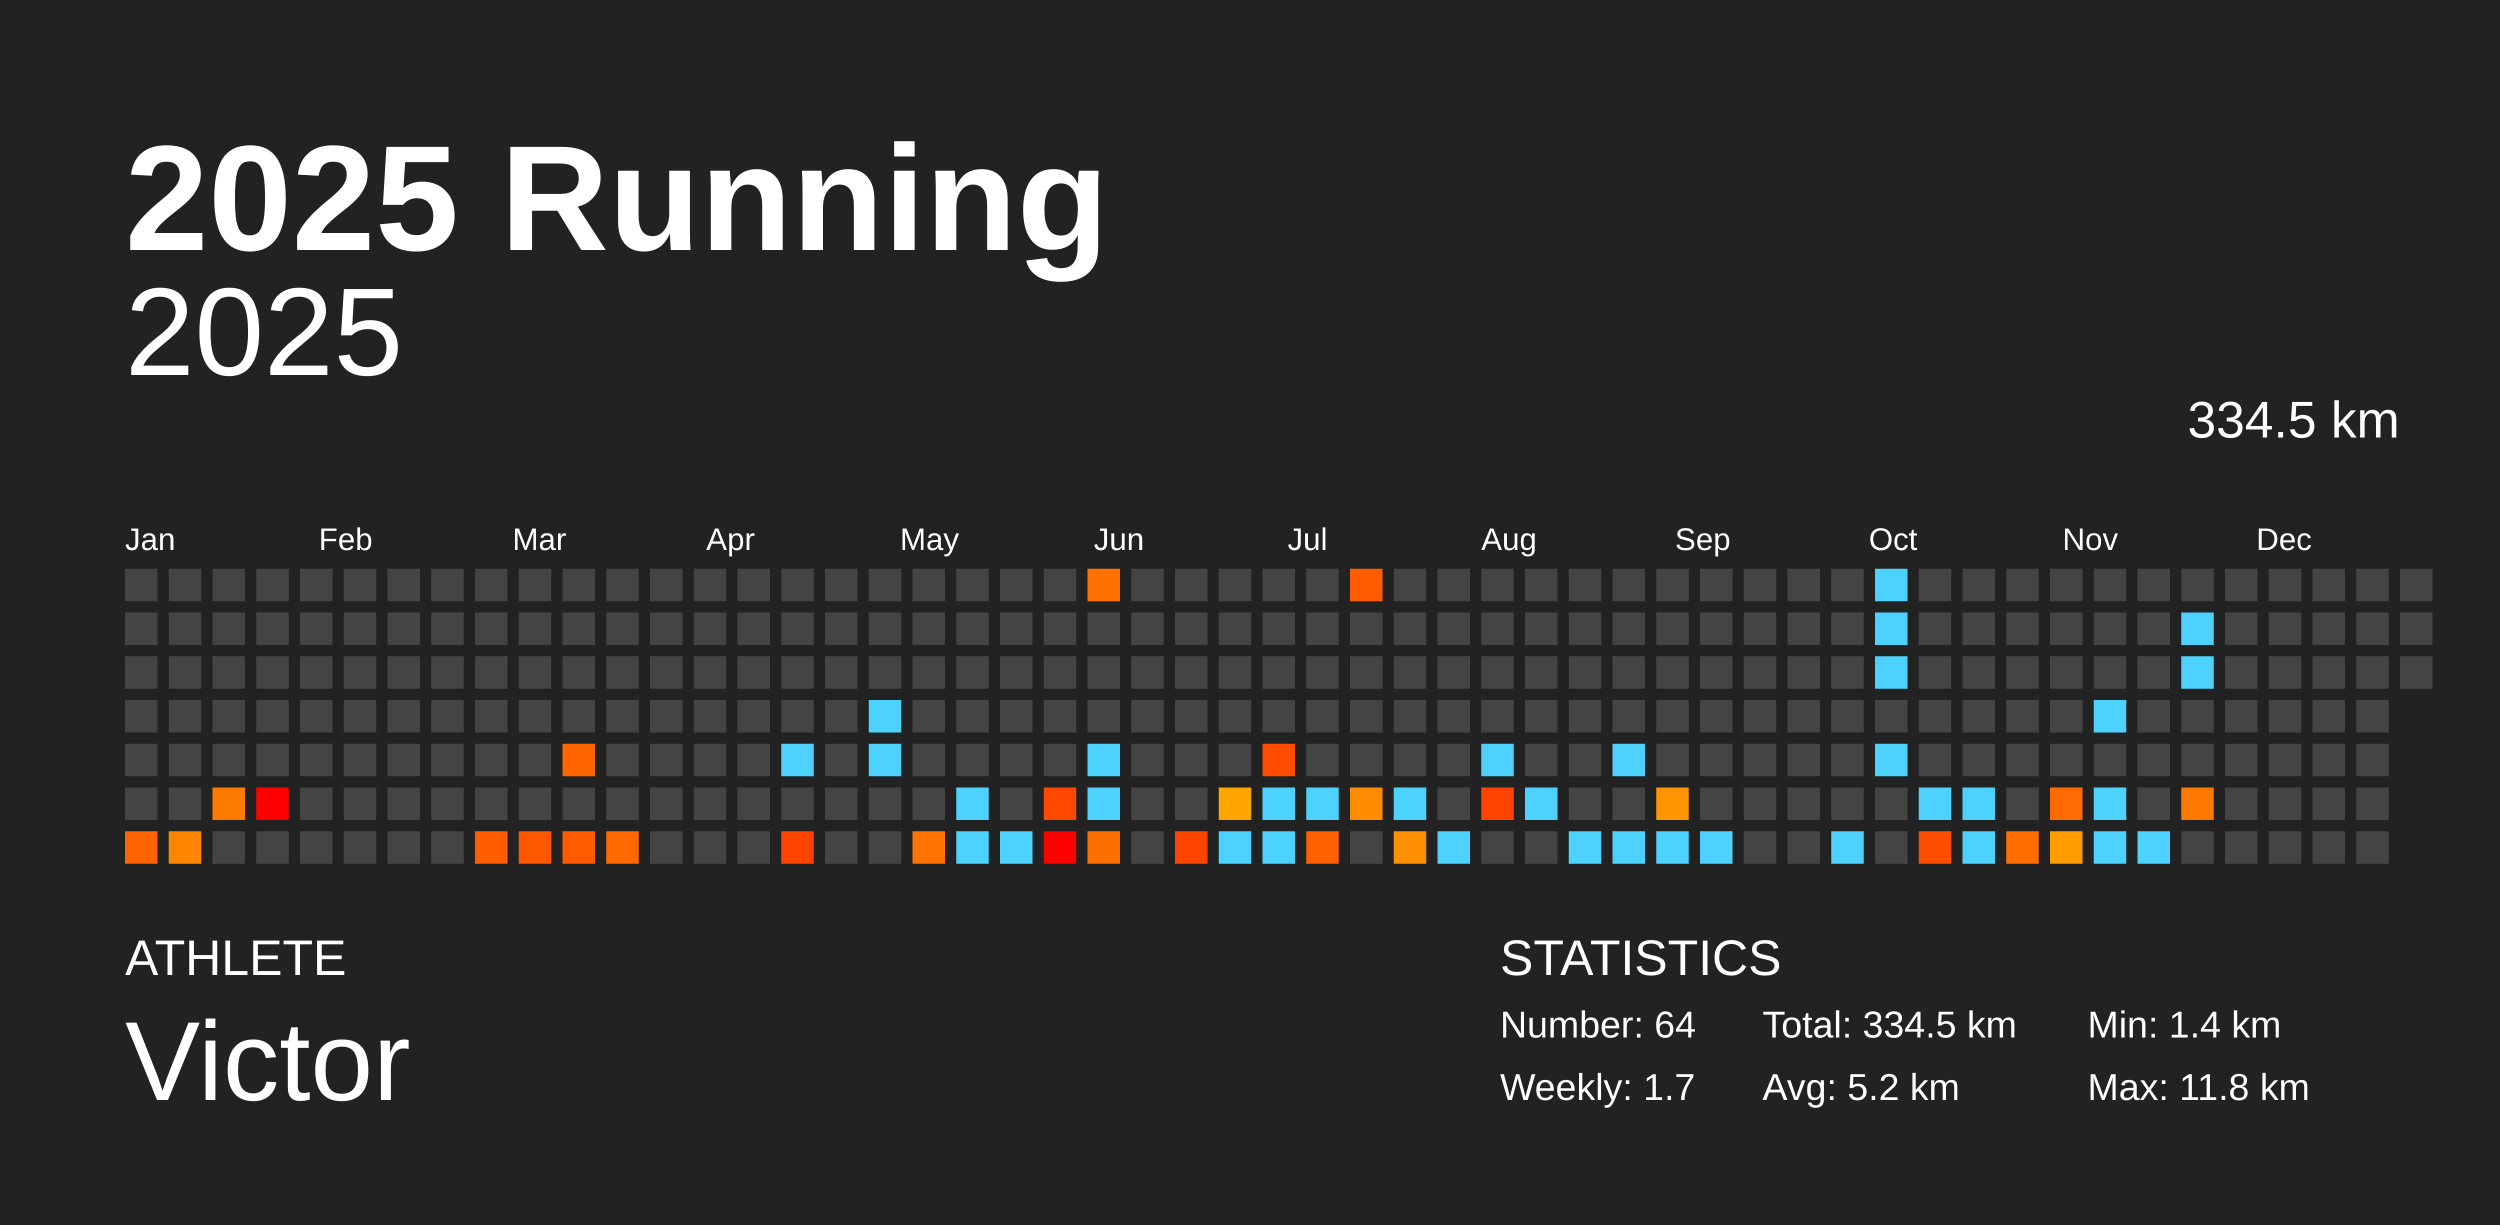
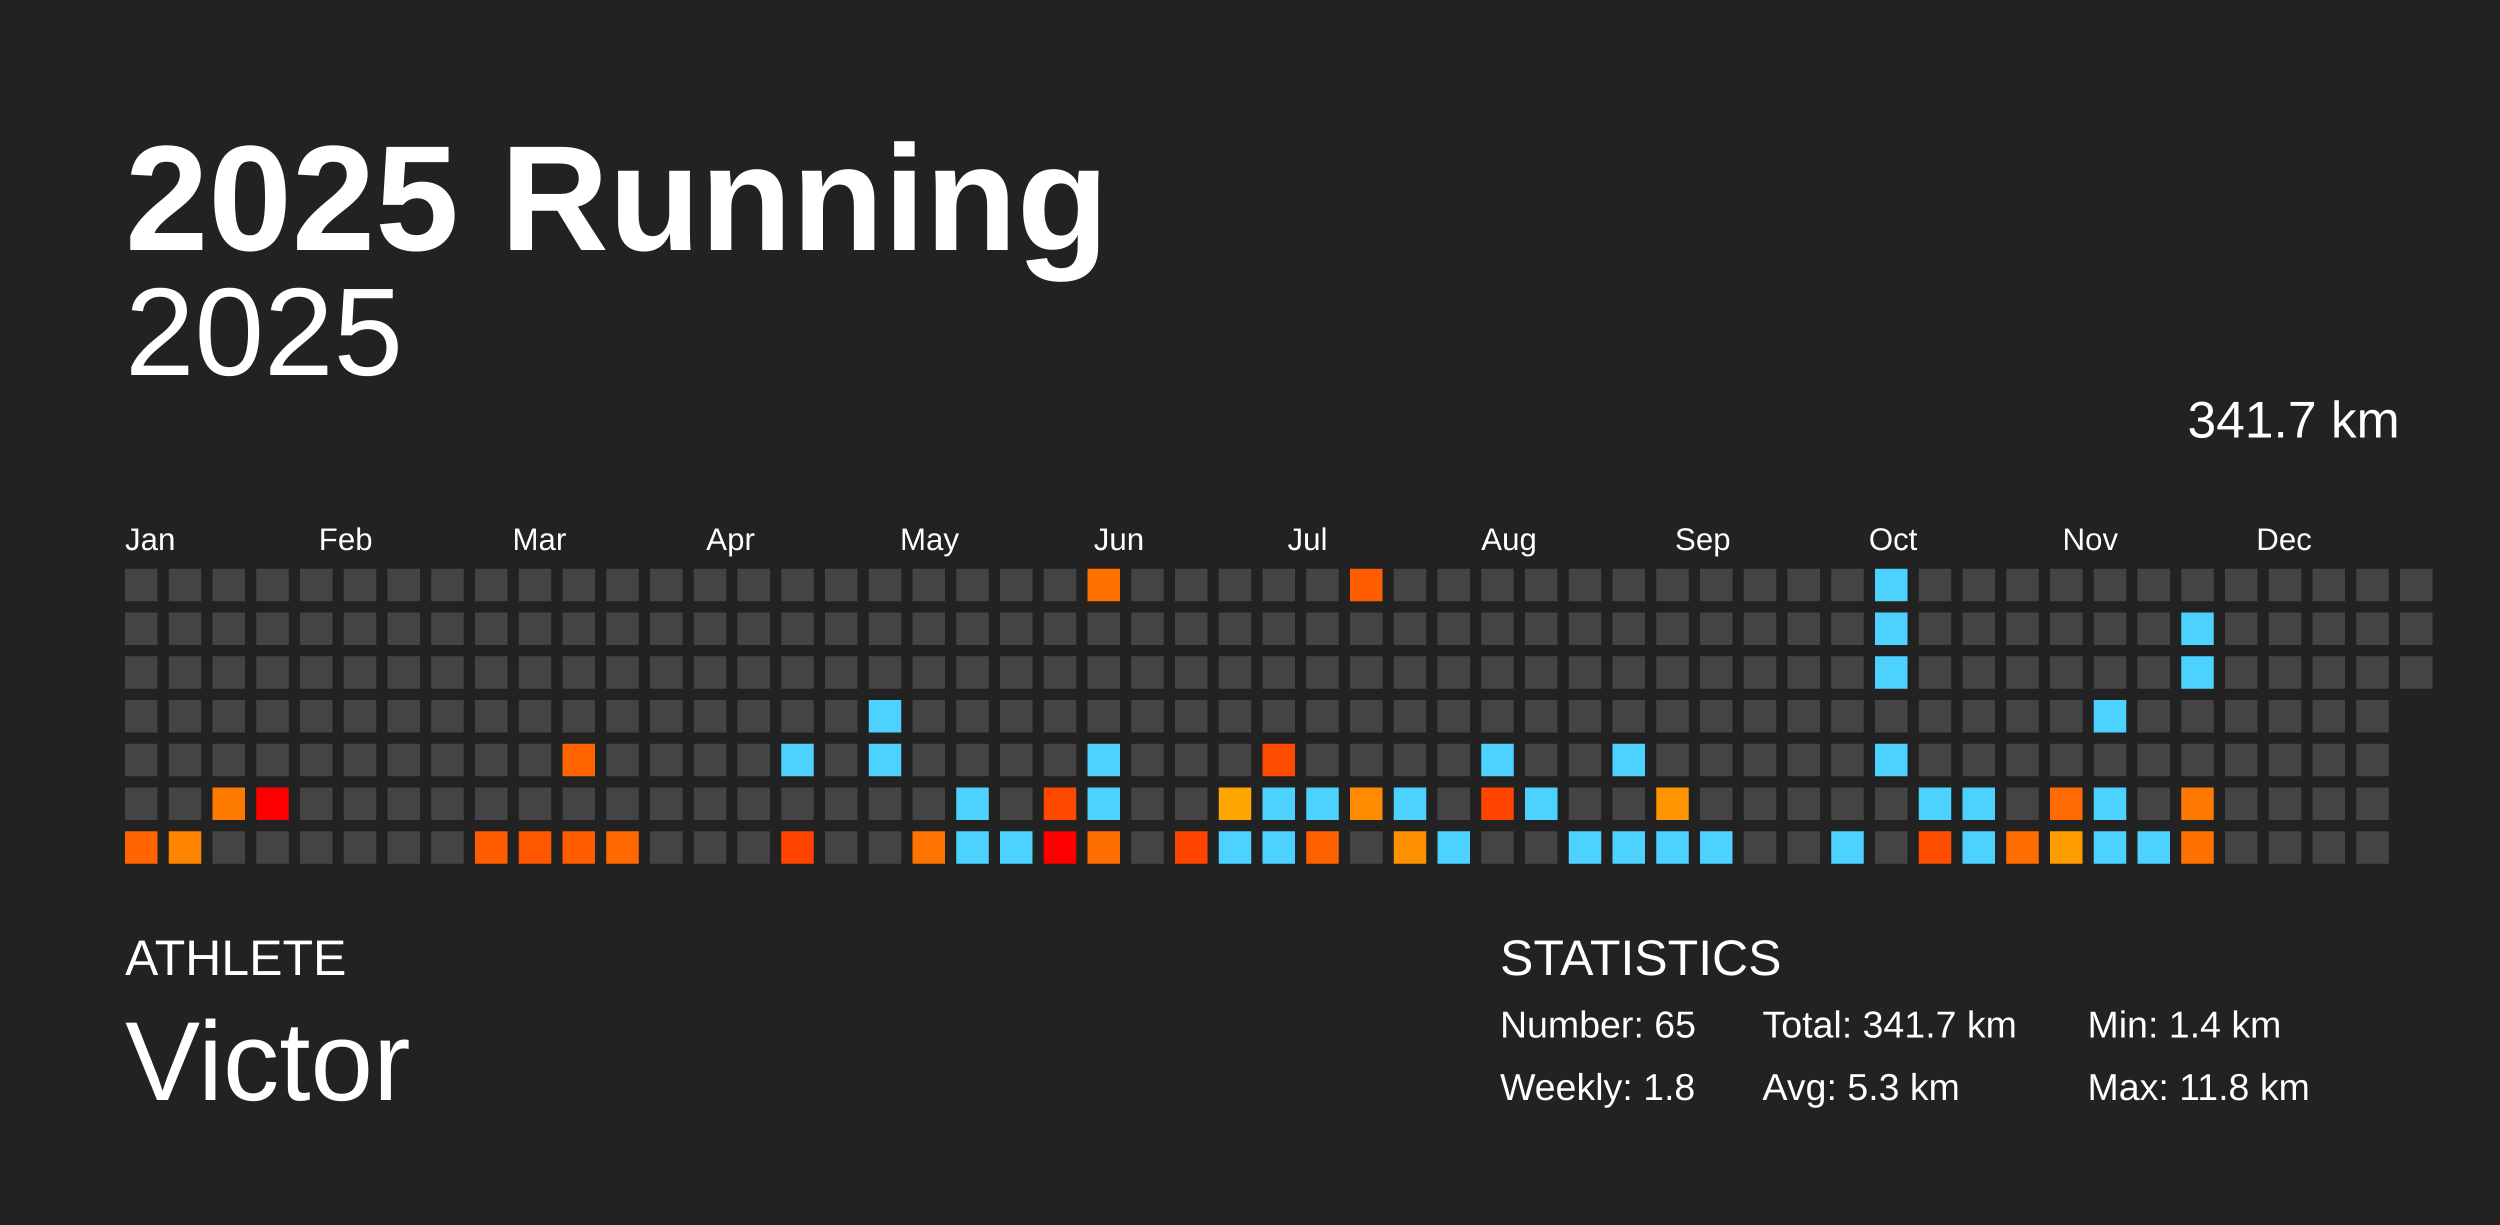
<svg xmlns="http://www.w3.org/2000/svg" baseProfile="full" height="98mm" version="1.1" viewBox="0,0,200,98" width="200mm">
  <defs />
  <rect fill="#222222" height="98" width="200" x="0" y="0" />
  <text fill="#FFFFFF" style="font-size:12px; font-family:Arial; font-weight:bold;" x="10" y="20">2025 Running</text>
  <text fill="#FFFFFF" style="font-size:4px; font-family:Arial" x="10" y="78">ATHLETE</text>
  <text fill="#FFFFFF" style="font-size:9px; font-family:Arial" x="10" y="88">Victor</text>
  <text fill="#FFFFFF" style="font-size:4px; font-family:Arial" x="120" y="78">STATISTICS</text>
-   <text fill="#FFFFFF" style="font-size:3px; font-family:Arial" x="120" y="83">Number: 64</text>
-   <text fill="#FFFFFF" style="font-size:3px; font-family:Arial" x="120" y="88">Weekly: 1.7</text>
-   <text fill="#FFFFFF" style="font-size:3px; font-family:Arial" x="141" y="83">Total: 334.5 km</text>
-   <text fill="#FFFFFF" style="font-size:3px; font-family:Arial" x="141" y="88">Avg: 5.2 km</text>
+   <text fill="#FFFFFF" style="font-size:3px; font-family:Arial" x="120" y="83">Number: 65</text>
+   <text fill="#FFFFFF" style="font-size:3px; font-family:Arial" x="120" y="88">Weekly: 1.8</text>
+   <text fill="#FFFFFF" style="font-size:3px; font-family:Arial" x="141" y="83">Total: 341.7 km</text>
+   <text fill="#FFFFFF" style="font-size:3px; font-family:Arial" x="141" y="88">Avg: 5.3 km</text>
  <text fill="#FFFFFF" style="font-size:3px; font-family:Arial" x="167" y="83">Min: 1.4 km</text>
  <text fill="#FFFFFF" style="font-size:3px; font-family:Arial" x="167" y="88">Max: 11.8 km</text>
  <text alignment-baseline="hanging" fill="#FFFFFF" style="font-size:10.0px; font-family:Arial;" x="10" y="30">2025</text>
-   <text alignment-baseline="hanging" fill="#FFFFFF" style="font-size:4.125px; font-family:Arial;" x="175" y="35">334.5 km</text>
+   <text alignment-baseline="hanging" fill="#FFFFFF" style="font-size:4.125px; font-family:Arial;" x="175" y="35">341.7 km</text>
  <text fill="#FFFFFF" style="font-size:2.5px; font-family:Arial" x="10.0" y="44">Jan</text>
  <text fill="#FFFFFF" style="font-size:2.5px; font-family:Arial" x="25.5" y="44">Feb</text>
  <text fill="#FFFFFF" style="font-size:2.5px; font-family:Arial" x="41.0" y="44">Mar</text>
  <text fill="#FFFFFF" style="font-size:2.5px; font-family:Arial" x="56.5" y="44">Apr</text>
  <text fill="#FFFFFF" style="font-size:2.5px; font-family:Arial" x="72.0" y="44">May</text>
  <text fill="#FFFFFF" style="font-size:2.5px; font-family:Arial" x="87.5" y="44">Jun</text>
  <text fill="#FFFFFF" style="font-size:2.5px; font-family:Arial" x="103.0" y="44">Jul</text>
  <text fill="#FFFFFF" style="font-size:2.5px; font-family:Arial" x="118.5" y="44">Aug</text>
  <text fill="#FFFFFF" style="font-size:2.5px; font-family:Arial" x="134.0" y="44">Sep</text>
  <text fill="#FFFFFF" style="font-size:2.5px; font-family:Arial" x="149.5" y="44">Oct</text>
  <text fill="#FFFFFF" style="font-size:2.5px; font-family:Arial" x="165.0" y="44">Nov</text>
  <text fill="#FFFFFF" style="font-size:2.5px; font-family:Arial" x="180.5" y="44">Dec</text>
  <rect fill="#444444" height="2.6" width="2.6" x="10.0" y="45.5" />
  <rect fill="#444444" height="2.6" width="2.6" x="10.0" y="49.0" />
  <rect fill="#444444" height="2.6" width="2.6" x="10.0" y="52.5" />
  <rect fill="#444444" height="2.6" width="2.6" x="10.0" y="56.0" />
  <rect fill="#444444" height="2.6" width="2.6" x="10.0" y="59.5" />
  <rect fill="#444444" height="2.6" width="2.6" x="10.0" y="63.0" />
  <rect fill="#ff6400" height="2.6" width="2.6" x="10.0" y="66.5" />
  <rect fill="#444444" height="2.6" width="2.6" x="13.5" y="45.5" />
  <rect fill="#444444" height="2.6" width="2.6" x="13.5" y="49.0" />
  <rect fill="#444444" height="2.6" width="2.6" x="13.5" y="52.5" />
  <rect fill="#444444" height="2.6" width="2.6" x="13.5" y="56.0" />
  <rect fill="#444444" height="2.6" width="2.6" x="13.5" y="59.5" />
  <rect fill="#444444" height="2.6" width="2.6" x="13.5" y="63.0" />
  <rect fill="#ff8400" height="2.6" width="2.6" x="13.5" y="66.5" />
  <rect fill="#444444" height="2.6" width="2.6" x="17.0" y="45.5" />
  <rect fill="#444444" height="2.6" width="2.6" x="17.0" y="49.0" />
  <rect fill="#444444" height="2.6" width="2.6" x="17.0" y="52.5" />
  <rect fill="#444444" height="2.6" width="2.6" x="17.0" y="56.0" />
  <rect fill="#444444" height="2.6" width="2.6" x="17.0" y="59.5" />
  <rect fill="#ff7b00" height="2.6" width="2.6" x="17.0" y="63.0" />
  <rect fill="#444444" height="2.6" width="2.6" x="17.0" y="66.5" />
  <rect fill="#444444" height="2.6" width="2.6" x="20.5" y="45.5" />
  <rect fill="#444444" height="2.6" width="2.6" x="20.5" y="49.0" />
  <rect fill="#444444" height="2.6" width="2.6" x="20.5" y="52.5" />
  <rect fill="#444444" height="2.6" width="2.6" x="20.5" y="56.0" />
  <rect fill="#444444" height="2.6" width="2.6" x="20.5" y="59.5" />
  <rect fill="red" height="2.6" width="2.6" x="20.5" y="63.0" />
  <rect fill="#444444" height="2.6" width="2.6" x="20.5" y="66.5" />
  <rect fill="#444444" height="2.6" width="2.6" x="24.0" y="45.5" />
  <rect fill="#444444" height="2.6" width="2.6" x="24.0" y="49.0" />
  <rect fill="#444444" height="2.6" width="2.6" x="24.0" y="52.5" />
  <rect fill="#444444" height="2.6" width="2.6" x="24.0" y="56.0" />
  <rect fill="#444444" height="2.6" width="2.6" x="24.0" y="59.5" />
  <rect fill="#444444" height="2.6" width="2.6" x="24.0" y="63.0" />
  <rect fill="#444444" height="2.6" width="2.6" x="24.0" y="66.5" />
  <rect fill="#444444" height="2.6" width="2.6" x="27.5" y="45.5" />
  <rect fill="#444444" height="2.6" width="2.6" x="27.5" y="49.0" />
  <rect fill="#444444" height="2.6" width="2.6" x="27.5" y="52.5" />
  <rect fill="#444444" height="2.6" width="2.6" x="27.5" y="56.0" />
  <rect fill="#444444" height="2.6" width="2.6" x="27.5" y="59.5" />
  <rect fill="#444444" height="2.6" width="2.6" x="27.5" y="63.0" />
  <rect fill="#444444" height="2.6" width="2.6" x="27.5" y="66.5" />
  <rect fill="#444444" height="2.6" width="2.6" x="31.0" y="45.5" />
  <rect fill="#444444" height="2.6" width="2.6" x="31.0" y="49.0" />
  <rect fill="#444444" height="2.6" width="2.6" x="31.0" y="52.5" />
  <rect fill="#444444" height="2.6" width="2.6" x="31.0" y="56.0" />
  <rect fill="#444444" height="2.6" width="2.6" x="31.0" y="59.5" />
  <rect fill="#444444" height="2.6" width="2.6" x="31.0" y="63.0" />
  <rect fill="#444444" height="2.6" width="2.6" x="31.0" y="66.5" />
  <rect fill="#444444" height="2.6" width="2.6" x="34.5" y="45.5" />
  <rect fill="#444444" height="2.6" width="2.6" x="34.5" y="49.0" />
  <rect fill="#444444" height="2.6" width="2.6" x="34.5" y="52.5" />
  <rect fill="#444444" height="2.6" width="2.6" x="34.5" y="56.0" />
  <rect fill="#444444" height="2.6" width="2.6" x="34.5" y="59.5" />
  <rect fill="#444444" height="2.6" width="2.6" x="34.5" y="63.0" />
  <rect fill="#444444" height="2.6" width="2.6" x="34.5" y="66.5" />
  <rect fill="#444444" height="2.6" width="2.6" x="38.0" y="45.5" />
  <rect fill="#444444" height="2.6" width="2.6" x="38.0" y="49.0" />
  <rect fill="#444444" height="2.6" width="2.6" x="38.0" y="52.5" />
  <rect fill="#444444" height="2.6" width="2.6" x="38.0" y="56.0" />
  <rect fill="#444444" height="2.6" width="2.6" x="38.0" y="59.5" />
  <rect fill="#444444" height="2.6" width="2.6" x="38.0" y="63.0" />
  <rect fill="#ff5d00" height="2.6" width="2.6" x="38.0" y="66.5" />
  <rect fill="#444444" height="2.6" width="2.6" x="41.5" y="45.5" />
  <rect fill="#444444" height="2.6" width="2.6" x="41.5" y="49.0" />
  <rect fill="#444444" height="2.6" width="2.6" x="41.5" y="52.5" />
  <rect fill="#444444" height="2.6" width="2.6" x="41.5" y="56.0" />
  <rect fill="#444444" height="2.6" width="2.6" x="41.5" y="59.5" />
  <rect fill="#444444" height="2.6" width="2.6" x="41.5" y="63.0" />
  <rect fill="#ff5700" height="2.6" width="2.6" x="41.5" y="66.5" />
  <rect fill="#444444" height="2.6" width="2.6" x="45.0" y="45.5" />
  <rect fill="#444444" height="2.6" width="2.6" x="45.0" y="49.0" />
  <rect fill="#444444" height="2.6" width="2.6" x="45.0" y="52.5" />
  <rect fill="#444444" height="2.6" width="2.6" x="45.0" y="56.0" />
  <rect fill="#ff6600" height="2.6" width="2.6" x="45.0" y="59.5" />
  <rect fill="#444444" height="2.6" width="2.6" x="45.0" y="63.0" />
  <rect fill="#ff5c00" height="2.6" width="2.6" x="45.0" y="66.5" />
  <rect fill="#444444" height="2.6" width="2.6" x="48.5" y="45.5" />
  <rect fill="#444444" height="2.6" width="2.6" x="48.5" y="49.0" />
  <rect fill="#444444" height="2.6" width="2.6" x="48.5" y="52.5" />
  <rect fill="#444444" height="2.6" width="2.6" x="48.5" y="56.0" />
  <rect fill="#444444" height="2.6" width="2.6" x="48.5" y="59.5" />
  <rect fill="#444444" height="2.6" width="2.6" x="48.5" y="63.0" />
  <rect fill="#ff6900" height="2.6" width="2.6" x="48.5" y="66.5" />
  <rect fill="#444444" height="2.6" width="2.6" x="52.0" y="45.5" />
  <rect fill="#444444" height="2.6" width="2.6" x="52.0" y="49.0" />
  <rect fill="#444444" height="2.6" width="2.6" x="52.0" y="52.5" />
  <rect fill="#444444" height="2.6" width="2.6" x="52.0" y="56.0" />
  <rect fill="#444444" height="2.6" width="2.6" x="52.0" y="59.5" />
  <rect fill="#444444" height="2.6" width="2.6" x="52.0" y="63.0" />
  <rect fill="#444444" height="2.6" width="2.6" x="52.0" y="66.5" />
  <rect fill="#444444" height="2.6" width="2.6" x="55.5" y="45.5" />
  <rect fill="#444444" height="2.6" width="2.6" x="55.5" y="49.0" />
  <rect fill="#444444" height="2.6" width="2.6" x="55.5" y="52.5" />
  <rect fill="#444444" height="2.6" width="2.6" x="55.5" y="56.0" />
  <rect fill="#444444" height="2.6" width="2.6" x="55.5" y="59.5" />
  <rect fill="#444444" height="2.6" width="2.6" x="55.5" y="63.0" />
  <rect fill="#444444" height="2.6" width="2.6" x="55.5" y="66.5" />
  <rect fill="#444444" height="2.6" width="2.6" x="59.0" y="45.5" />
  <rect fill="#444444" height="2.6" width="2.6" x="59.0" y="49.0" />
  <rect fill="#444444" height="2.6" width="2.6" x="59.0" y="52.5" />
  <rect fill="#444444" height="2.6" width="2.6" x="59.0" y="56.0" />
  <rect fill="#444444" height="2.6" width="2.6" x="59.0" y="59.5" />
  <rect fill="#444444" height="2.6" width="2.6" x="59.0" y="63.0" />
  <rect fill="#444444" height="2.6" width="2.6" x="59.0" y="66.5" />
  <rect fill="#444444" height="2.6" width="2.6" x="62.5" y="45.5" />
  <rect fill="#444444" height="2.6" width="2.6" x="62.5" y="49.0" />
  <rect fill="#444444" height="2.6" width="2.6" x="62.5" y="52.5" />
  <rect fill="#444444" height="2.6" width="2.6" x="62.5" y="56.0" />
  <rect fill="#4dd2ff" height="2.6" width="2.6" x="62.5" y="59.5" />
  <rect fill="#444444" height="2.6" width="2.6" x="62.5" y="63.0" />
  <rect fill="#ff4400" height="2.6" width="2.6" x="62.5" y="66.5" />
  <rect fill="#444444" height="2.6" width="2.6" x="66.0" y="45.5" />
  <rect fill="#444444" height="2.6" width="2.6" x="66.0" y="49.0" />
  <rect fill="#444444" height="2.6" width="2.6" x="66.0" y="52.5" />
  <rect fill="#444444" height="2.6" width="2.6" x="66.0" y="56.0" />
  <rect fill="#444444" height="2.6" width="2.6" x="66.0" y="59.5" />
  <rect fill="#444444" height="2.6" width="2.6" x="66.0" y="63.0" />
  <rect fill="#444444" height="2.6" width="2.6" x="66.0" y="66.5" />
  <rect fill="#444444" height="2.6" width="2.6" x="69.5" y="45.5" />
  <rect fill="#444444" height="2.6" width="2.6" x="69.5" y="49.0" />
  <rect fill="#444444" height="2.6" width="2.6" x="69.5" y="52.5" />
  <rect fill="#4dd2ff" height="2.6" width="2.6" x="69.5" y="56.0" />
  <rect fill="#4dd2ff" height="2.6" width="2.6" x="69.5" y="59.5" />
  <rect fill="#444444" height="2.6" width="2.6" x="69.5" y="63.0" />
  <rect fill="#444444" height="2.6" width="2.6" x="69.5" y="66.5" />
  <rect fill="#444444" height="2.6" width="2.6" x="73.0" y="45.5" />
  <rect fill="#444444" height="2.6" width="2.6" x="73.0" y="49.0" />
  <rect fill="#444444" height="2.6" width="2.6" x="73.0" y="52.5" />
  <rect fill="#444444" height="2.6" width="2.6" x="73.0" y="56.0" />
  <rect fill="#444444" height="2.6" width="2.6" x="73.0" y="59.5" />
  <rect fill="#444444" height="2.6" width="2.6" x="73.0" y="63.0" />
  <rect fill="#ff7400" height="2.6" width="2.6" x="73.0" y="66.5" />
  <rect fill="#444444" height="2.6" width="2.6" x="76.5" y="45.5" />
  <rect fill="#444444" height="2.6" width="2.6" x="76.5" y="49.0" />
  <rect fill="#444444" height="2.6" width="2.6" x="76.5" y="52.5" />
  <rect fill="#444444" height="2.6" width="2.6" x="76.5" y="56.0" />
  <rect fill="#444444" height="2.6" width="2.6" x="76.5" y="59.5" />
  <rect fill="#4dd2ff" height="2.6" width="2.6" x="76.5" y="63.0" />
  <rect fill="#4dd2ff" height="2.6" width="2.6" x="76.5" y="66.5" />
  <rect fill="#444444" height="2.6" width="2.6" x="80.0" y="45.5" />
  <rect fill="#444444" height="2.6" width="2.6" x="80.0" y="49.0" />
  <rect fill="#444444" height="2.6" width="2.6" x="80.0" y="52.5" />
  <rect fill="#444444" height="2.6" width="2.6" x="80.0" y="56.0" />
  <rect fill="#444444" height="2.6" width="2.6" x="80.0" y="59.5" />
  <rect fill="#444444" height="2.6" width="2.6" x="80.0" y="63.0" />
  <rect fill="#4dd2ff" height="2.6" width="2.6" x="80.0" y="66.5" />
  <rect fill="#444444" height="2.6" width="2.6" x="83.5" y="45.5" />
  <rect fill="#444444" height="2.6" width="2.6" x="83.5" y="49.0" />
  <rect fill="#444444" height="2.6" width="2.6" x="83.5" y="52.5" />
  <rect fill="#444444" height="2.6" width="2.6" x="83.5" y="56.0" />
  <rect fill="#444444" height="2.6" width="2.6" x="83.5" y="59.5" />
  <rect fill="#ff4800" height="2.6" width="2.6" x="83.5" y="63.0" />
  <rect fill="red" height="2.6" width="2.6" x="83.5" y="66.5" />
  <rect fill="#ff7200" height="2.6" width="2.6" x="87.0" y="45.5" />
  <rect fill="#444444" height="2.6" width="2.6" x="87.0" y="49.0" />
  <rect fill="#444444" height="2.6" width="2.6" x="87.0" y="52.5" />
  <rect fill="#444444" height="2.6" width="2.6" x="87.0" y="56.0" />
  <rect fill="#4dd2ff" height="2.6" width="2.6" x="87.0" y="59.5" />
  <rect fill="#4dd2ff" height="2.6" width="2.6" x="87.0" y="63.0" />
  <rect fill="#ff6e00" height="2.6" width="2.6" x="87.0" y="66.5" />
  <rect fill="#444444" height="2.6" width="2.6" x="90.5" y="45.5" />
  <rect fill="#444444" height="2.6" width="2.6" x="90.5" y="49.0" />
  <rect fill="#444444" height="2.6" width="2.6" x="90.5" y="52.5" />
  <rect fill="#444444" height="2.6" width="2.6" x="90.5" y="56.0" />
  <rect fill="#444444" height="2.6" width="2.6" x="90.5" y="59.5" />
  <rect fill="#444444" height="2.6" width="2.6" x="90.5" y="63.0" />
  <rect fill="#444444" height="2.6" width="2.6" x="90.5" y="66.5" />
  <rect fill="#444444" height="2.6" width="2.6" x="94.0" y="45.5" />
  <rect fill="#444444" height="2.6" width="2.6" x="94.0" y="49.0" />
  <rect fill="#444444" height="2.6" width="2.6" x="94.0" y="52.5" />
  <rect fill="#444444" height="2.6" width="2.6" x="94.0" y="56.0" />
  <rect fill="#444444" height="2.6" width="2.6" x="94.0" y="59.5" />
  <rect fill="#444444" height="2.6" width="2.6" x="94.0" y="63.0" />
  <rect fill="#ff4400" height="2.6" width="2.6" x="94.0" y="66.5" />
  <rect fill="#444444" height="2.6" width="2.6" x="97.5" y="45.5" />
  <rect fill="#444444" height="2.6" width="2.6" x="97.5" y="49.0" />
  <rect fill="#444444" height="2.6" width="2.6" x="97.5" y="52.5" />
  <rect fill="#444444" height="2.6" width="2.6" x="97.5" y="56.0" />
  <rect fill="#444444" height="2.6" width="2.6" x="97.5" y="59.5" />
  <rect fill="#ffa500" height="2.6" width="2.6" x="97.5" y="63.0" />
  <rect fill="#4dd2ff" height="2.6" width="2.6" x="97.5" y="66.5" />
  <rect fill="#444444" height="2.6" width="2.6" x="101.0" y="45.5" />
  <rect fill="#444444" height="2.6" width="2.6" x="101.0" y="49.0" />
  <rect fill="#444444" height="2.6" width="2.6" x="101.0" y="52.5" />
  <rect fill="#444444" height="2.6" width="2.6" x="101.0" y="56.0" />
  <rect fill="#ff4c00" height="2.6" width="2.6" x="101.0" y="59.5" />
  <rect fill="#4dd2ff" height="2.6" width="2.6" x="101.0" y="63.0" />
  <rect fill="#4dd2ff" height="2.6" width="2.6" x="101.0" y="66.5" />
  <rect fill="#444444" height="2.6" width="2.6" x="104.5" y="45.5" />
  <rect fill="#444444" height="2.6" width="2.6" x="104.5" y="49.0" />
  <rect fill="#444444" height="2.6" width="2.6" x="104.5" y="52.5" />
  <rect fill="#444444" height="2.6" width="2.6" x="104.5" y="56.0" />
  <rect fill="#444444" height="2.6" width="2.6" x="104.5" y="59.5" />
  <rect fill="#4dd2ff" height="2.6" width="2.6" x="104.5" y="63.0" />
  <rect fill="#ff6000" height="2.6" width="2.6" x="104.5" y="66.5" />
  <rect fill="#ff5d00" height="2.6" width="2.6" x="108.0" y="45.5" />
  <rect fill="#444444" height="2.6" width="2.6" x="108.0" y="49.0" />
  <rect fill="#444444" height="2.6" width="2.6" x="108.0" y="52.5" />
  <rect fill="#444444" height="2.6" width="2.6" x="108.0" y="56.0" />
  <rect fill="#444444" height="2.6" width="2.6" x="108.0" y="59.5" />
  <rect fill="#ff8c00" height="2.6" width="2.6" x="108.0" y="63.0" />
  <rect fill="#444444" height="2.6" width="2.6" x="108.0" y="66.5" />
  <rect fill="#444444" height="2.6" width="2.6" x="111.5" y="45.5" />
  <rect fill="#444444" height="2.6" width="2.6" x="111.5" y="49.0" />
  <rect fill="#444444" height="2.6" width="2.6" x="111.5" y="52.5" />
  <rect fill="#444444" height="2.6" width="2.6" x="111.5" y="56.0" />
  <rect fill="#444444" height="2.6" width="2.6" x="111.5" y="59.5" />
  <rect fill="#4dd2ff" height="2.6" width="2.6" x="111.5" y="63.0" />
  <rect fill="#ff9100" height="2.6" width="2.6" x="111.5" y="66.5" />
  <rect fill="#444444" height="2.6" width="2.6" x="115.0" y="45.5" />
  <rect fill="#444444" height="2.6" width="2.6" x="115.0" y="49.0" />
  <rect fill="#444444" height="2.6" width="2.6" x="115.0" y="52.5" />
  <rect fill="#444444" height="2.6" width="2.6" x="115.0" y="56.0" />
  <rect fill="#444444" height="2.6" width="2.6" x="115.0" y="59.5" />
  <rect fill="#444444" height="2.6" width="2.6" x="115.0" y="63.0" />
  <rect fill="#4dd2ff" height="2.6" width="2.6" x="115.0" y="66.5" />
  <rect fill="#444444" height="2.6" width="2.6" x="118.5" y="45.5" />
  <rect fill="#444444" height="2.6" width="2.6" x="118.5" y="49.0" />
  <rect fill="#444444" height="2.6" width="2.6" x="118.5" y="52.5" />
  <rect fill="#444444" height="2.6" width="2.6" x="118.5" y="56.0" />
  <rect fill="#4dd2ff" height="2.6" width="2.6" x="118.5" y="59.5" />
  <rect fill="#ff4400" height="2.6" width="2.6" x="118.5" y="63.0" />
  <rect fill="#444444" height="2.6" width="2.6" x="118.5" y="66.5" />
  <rect fill="#444444" height="2.6" width="2.6" x="122.0" y="45.5" />
  <rect fill="#444444" height="2.6" width="2.6" x="122.0" y="49.0" />
  <rect fill="#444444" height="2.6" width="2.6" x="122.0" y="52.5" />
  <rect fill="#444444" height="2.6" width="2.6" x="122.0" y="56.0" />
  <rect fill="#444444" height="2.6" width="2.6" x="122.0" y="59.5" />
  <rect fill="#4dd2ff" height="2.6" width="2.6" x="122.0" y="63.0" />
  <rect fill="#444444" height="2.6" width="2.6" x="122.0" y="66.5" />
  <rect fill="#444444" height="2.6" width="2.6" x="125.5" y="45.5" />
  <rect fill="#444444" height="2.6" width="2.6" x="125.5" y="49.0" />
  <rect fill="#444444" height="2.6" width="2.6" x="125.5" y="52.5" />
  <rect fill="#444444" height="2.6" width="2.6" x="125.5" y="56.0" />
  <rect fill="#444444" height="2.6" width="2.6" x="125.5" y="59.5" />
  <rect fill="#444444" height="2.6" width="2.6" x="125.5" y="63.0" />
  <rect fill="#4dd2ff" height="2.6" width="2.6" x="125.5" y="66.5" />
  <rect fill="#444444" height="2.6" width="2.6" x="129.0" y="45.5" />
  <rect fill="#444444" height="2.6" width="2.6" x="129.0" y="49.0" />
  <rect fill="#444444" height="2.6" width="2.6" x="129.0" y="52.5" />
  <rect fill="#444444" height="2.6" width="2.6" x="129.0" y="56.0" />
  <rect fill="#4dd2ff" height="2.6" width="2.6" x="129.0" y="59.5" />
  <rect fill="#444444" height="2.6" width="2.6" x="129.0" y="63.0" />
  <rect fill="#4dd2ff" height="2.6" width="2.6" x="129.0" y="66.5" />
  <rect fill="#444444" height="2.6" width="2.6" x="132.5" y="45.5" />
  <rect fill="#444444" height="2.6" width="2.6" x="132.5" y="49.0" />
  <rect fill="#444444" height="2.6" width="2.6" x="132.5" y="52.5" />
  <rect fill="#444444" height="2.6" width="2.6" x="132.5" y="56.0" />
  <rect fill="#444444" height="2.6" width="2.6" x="132.5" y="59.5" />
  <rect fill="#ff9500" height="2.6" width="2.6" x="132.5" y="63.0" />
  <rect fill="#4dd2ff" height="2.6" width="2.6" x="132.5" y="66.5" />
  <rect fill="#444444" height="2.6" width="2.6" x="136.0" y="45.5" />
  <rect fill="#444444" height="2.6" width="2.6" x="136.0" y="49.0" />
  <rect fill="#444444" height="2.6" width="2.6" x="136.0" y="52.5" />
  <rect fill="#444444" height="2.6" width="2.6" x="136.0" y="56.0" />
  <rect fill="#444444" height="2.6" width="2.6" x="136.0" y="59.5" />
  <rect fill="#444444" height="2.6" width="2.6" x="136.0" y="63.0" />
  <rect fill="#4dd2ff" height="2.6" width="2.6" x="136.0" y="66.5" />
  <rect fill="#444444" height="2.6" width="2.6" x="139.5" y="45.5" />
  <rect fill="#444444" height="2.6" width="2.6" x="139.5" y="49.0" />
  <rect fill="#444444" height="2.6" width="2.6" x="139.5" y="52.5" />
  <rect fill="#444444" height="2.6" width="2.6" x="139.5" y="56.0" />
  <rect fill="#444444" height="2.6" width="2.6" x="139.5" y="59.5" />
  <rect fill="#444444" height="2.6" width="2.6" x="139.5" y="63.0" />
  <rect fill="#444444" height="2.6" width="2.6" x="139.5" y="66.5" />
  <rect fill="#444444" height="2.6" width="2.6" x="143.0" y="45.5" />
  <rect fill="#444444" height="2.6" width="2.6" x="143.0" y="49.0" />
  <rect fill="#444444" height="2.6" width="2.6" x="143.0" y="52.5" />
  <rect fill="#444444" height="2.6" width="2.6" x="143.0" y="56.0" />
  <rect fill="#444444" height="2.6" width="2.6" x="143.0" y="59.5" />
  <rect fill="#444444" height="2.6" width="2.6" x="143.0" y="63.0" />
  <rect fill="#444444" height="2.6" width="2.6" x="143.0" y="66.5" />
  <rect fill="#444444" height="2.6" width="2.6" x="146.5" y="45.5" />
  <rect fill="#444444" height="2.6" width="2.6" x="146.5" y="49.0" />
  <rect fill="#444444" height="2.6" width="2.6" x="146.5" y="52.5" />
  <rect fill="#444444" height="2.6" width="2.6" x="146.5" y="56.0" />
  <rect fill="#444444" height="2.6" width="2.6" x="146.5" y="59.5" />
  <rect fill="#444444" height="2.6" width="2.6" x="146.5" y="63.0" />
  <rect fill="#4dd2ff" height="2.6" width="2.6" x="146.5" y="66.5" />
  <rect fill="#4dd2ff" height="2.6" width="2.6" x="150.0" y="45.5" />
  <rect fill="#4dd2ff" height="2.6" width="2.6" x="150.0" y="49.0" />
  <rect fill="#4dd2ff" height="2.6" width="2.6" x="150.0" y="52.5" />
  <rect fill="#444444" height="2.6" width="2.6" x="150.0" y="56.0" />
  <rect fill="#4dd2ff" height="2.6" width="2.6" x="150.0" y="59.5" />
  <rect fill="#444444" height="2.6" width="2.6" x="150.0" y="63.0" />
  <rect fill="#444444" height="2.6" width="2.6" x="150.0" y="66.5" />
  <rect fill="#444444" height="2.6" width="2.6" x="153.5" y="45.5" />
  <rect fill="#444444" height="2.6" width="2.6" x="153.5" y="49.0" />
  <rect fill="#444444" height="2.6" width="2.6" x="153.5" y="52.5" />
  <rect fill="#444444" height="2.6" width="2.6" x="153.5" y="56.0" />
  <rect fill="#444444" height="2.6" width="2.6" x="153.5" y="59.5" />
  <rect fill="#4dd2ff" height="2.6" width="2.6" x="153.5" y="63.0" />
  <rect fill="#ff4e00" height="2.6" width="2.6" x="153.5" y="66.5" />
  <rect fill="#444444" height="2.6" width="2.6" x="157.0" y="45.5" />
  <rect fill="#444444" height="2.6" width="2.6" x="157.0" y="49.0" />
  <rect fill="#444444" height="2.6" width="2.6" x="157.0" y="52.5" />
  <rect fill="#444444" height="2.6" width="2.6" x="157.0" y="56.0" />
  <rect fill="#444444" height="2.6" width="2.6" x="157.0" y="59.5" />
  <rect fill="#4dd2ff" height="2.6" width="2.6" x="157.0" y="63.0" />
  <rect fill="#4dd2ff" height="2.6" width="2.6" x="157.0" y="66.5" />
  <rect fill="#444444" height="2.6" width="2.6" x="160.5" y="45.5" />
  <rect fill="#444444" height="2.6" width="2.6" x="160.5" y="49.0" />
  <rect fill="#444444" height="2.6" width="2.6" x="160.5" y="52.5" />
  <rect fill="#444444" height="2.6" width="2.6" x="160.5" y="56.0" />
  <rect fill="#444444" height="2.6" width="2.6" x="160.5" y="59.5" />
  <rect fill="#444444" height="2.6" width="2.6" x="160.5" y="63.0" />
  <rect fill="#ff6c00" height="2.6" width="2.6" x="160.5" y="66.5" />
  <rect fill="#444444" height="2.6" width="2.6" x="164.0" y="45.5" />
  <rect fill="#444444" height="2.6" width="2.6" x="164.0" y="49.0" />
  <rect fill="#444444" height="2.6" width="2.6" x="164.0" y="52.5" />
  <rect fill="#444444" height="2.6" width="2.6" x="164.0" y="56.0" />
  <rect fill="#444444" height="2.6" width="2.6" x="164.0" y="59.5" />
  <rect fill="#ff6b00" height="2.6" width="2.6" x="164.0" y="63.0" />
  <rect fill="#ff9c00" height="2.6" width="2.6" x="164.0" y="66.5" />
  <rect fill="#444444" height="2.6" width="2.6" x="167.5" y="45.5" />
  <rect fill="#444444" height="2.6" width="2.6" x="167.5" y="49.0" />
  <rect fill="#444444" height="2.6" width="2.6" x="167.5" y="52.5" />
  <rect fill="#4dd2ff" height="2.6" width="2.6" x="167.5" y="56.0" />
  <rect fill="#444444" height="2.6" width="2.6" x="167.5" y="59.5" />
  <rect fill="#4dd2ff" height="2.6" width="2.6" x="167.5" y="63.0" />
  <rect fill="#4dd2ff" height="2.6" width="2.6" x="167.5" y="66.5" />
  <rect fill="#444444" height="2.6" width="2.6" x="171.0" y="45.5" />
  <rect fill="#444444" height="2.6" width="2.6" x="171.0" y="49.0" />
  <rect fill="#444444" height="2.6" width="2.6" x="171.0" y="52.5" />
  <rect fill="#444444" height="2.6" width="2.6" x="171.0" y="56.0" />
  <rect fill="#444444" height="2.6" width="2.6" x="171.0" y="59.5" />
  <rect fill="#444444" height="2.6" width="2.6" x="171.0" y="63.0" />
  <rect fill="#4dd2ff" height="2.6" width="2.6" x="171.0" y="66.5" />
  <rect fill="#444444" height="2.6" width="2.6" x="174.5" y="45.5" />
  <rect fill="#4dd2ff" height="2.6" width="2.6" x="174.5" y="49.0" />
  <rect fill="#4dd2ff" height="2.6" width="2.6" x="174.5" y="52.5" />
  <rect fill="#444444" height="2.6" width="2.6" x="174.5" y="56.0" />
  <rect fill="#444444" height="2.6" width="2.6" x="174.5" y="59.5" />
  <rect fill="#ff7800" height="2.6" width="2.6" x="174.5" y="63.0" />
-   <rect fill="#444444" height="2.6" width="2.6" x="174.5" y="66.5" />
+   <rect fill="#ff7100" height="2.6" width="2.6" x="174.5" y="66.5" />
  <rect fill="#444444" height="2.6" width="2.6" x="178.0" y="45.5" />
  <rect fill="#444444" height="2.6" width="2.6" x="178.0" y="49.0" />
  <rect fill="#444444" height="2.6" width="2.6" x="178.0" y="52.5" />
  <rect fill="#444444" height="2.6" width="2.6" x="178.0" y="56.0" />
  <rect fill="#444444" height="2.6" width="2.6" x="178.0" y="59.5" />
  <rect fill="#444444" height="2.6" width="2.6" x="178.0" y="63.0" />
  <rect fill="#444444" height="2.6" width="2.6" x="178.0" y="66.5" />
  <rect fill="#444444" height="2.6" width="2.6" x="181.5" y="45.5" />
  <rect fill="#444444" height="2.6" width="2.6" x="181.5" y="49.0" />
  <rect fill="#444444" height="2.6" width="2.6" x="181.5" y="52.5" />
  <rect fill="#444444" height="2.6" width="2.6" x="181.5" y="56.0" />
  <rect fill="#444444" height="2.6" width="2.6" x="181.5" y="59.5" />
  <rect fill="#444444" height="2.6" width="2.6" x="181.5" y="63.0" />
  <rect fill="#444444" height="2.6" width="2.6" x="181.5" y="66.5" />
  <rect fill="#444444" height="2.6" width="2.6" x="185.0" y="45.5" />
  <rect fill="#444444" height="2.6" width="2.6" x="185.0" y="49.0" />
  <rect fill="#444444" height="2.6" width="2.6" x="185.0" y="52.5" />
  <rect fill="#444444" height="2.6" width="2.6" x="185.0" y="56.0" />
  <rect fill="#444444" height="2.6" width="2.6" x="185.0" y="59.5" />
  <rect fill="#444444" height="2.6" width="2.6" x="185.0" y="63.0" />
  <rect fill="#444444" height="2.6" width="2.6" x="185.0" y="66.5" />
  <rect fill="#444444" height="2.6" width="2.6" x="188.5" y="45.5" />
  <rect fill="#444444" height="2.6" width="2.6" x="188.5" y="49.0" />
  <rect fill="#444444" height="2.6" width="2.6" x="188.5" y="52.5" />
  <rect fill="#444444" height="2.6" width="2.6" x="188.5" y="56.0" />
  <rect fill="#444444" height="2.6" width="2.6" x="188.5" y="59.5" />
  <rect fill="#444444" height="2.6" width="2.6" x="188.5" y="63.0" />
  <rect fill="#444444" height="2.6" width="2.6" x="188.5" y="66.5" />
  <rect fill="#444444" height="2.6" width="2.6" x="192.0" y="45.5" />
  <rect fill="#444444" height="2.6" width="2.6" x="192.0" y="49.0" />
  <rect fill="#444444" height="2.6" width="2.6" x="192.0" y="52.5" />
</svg>
